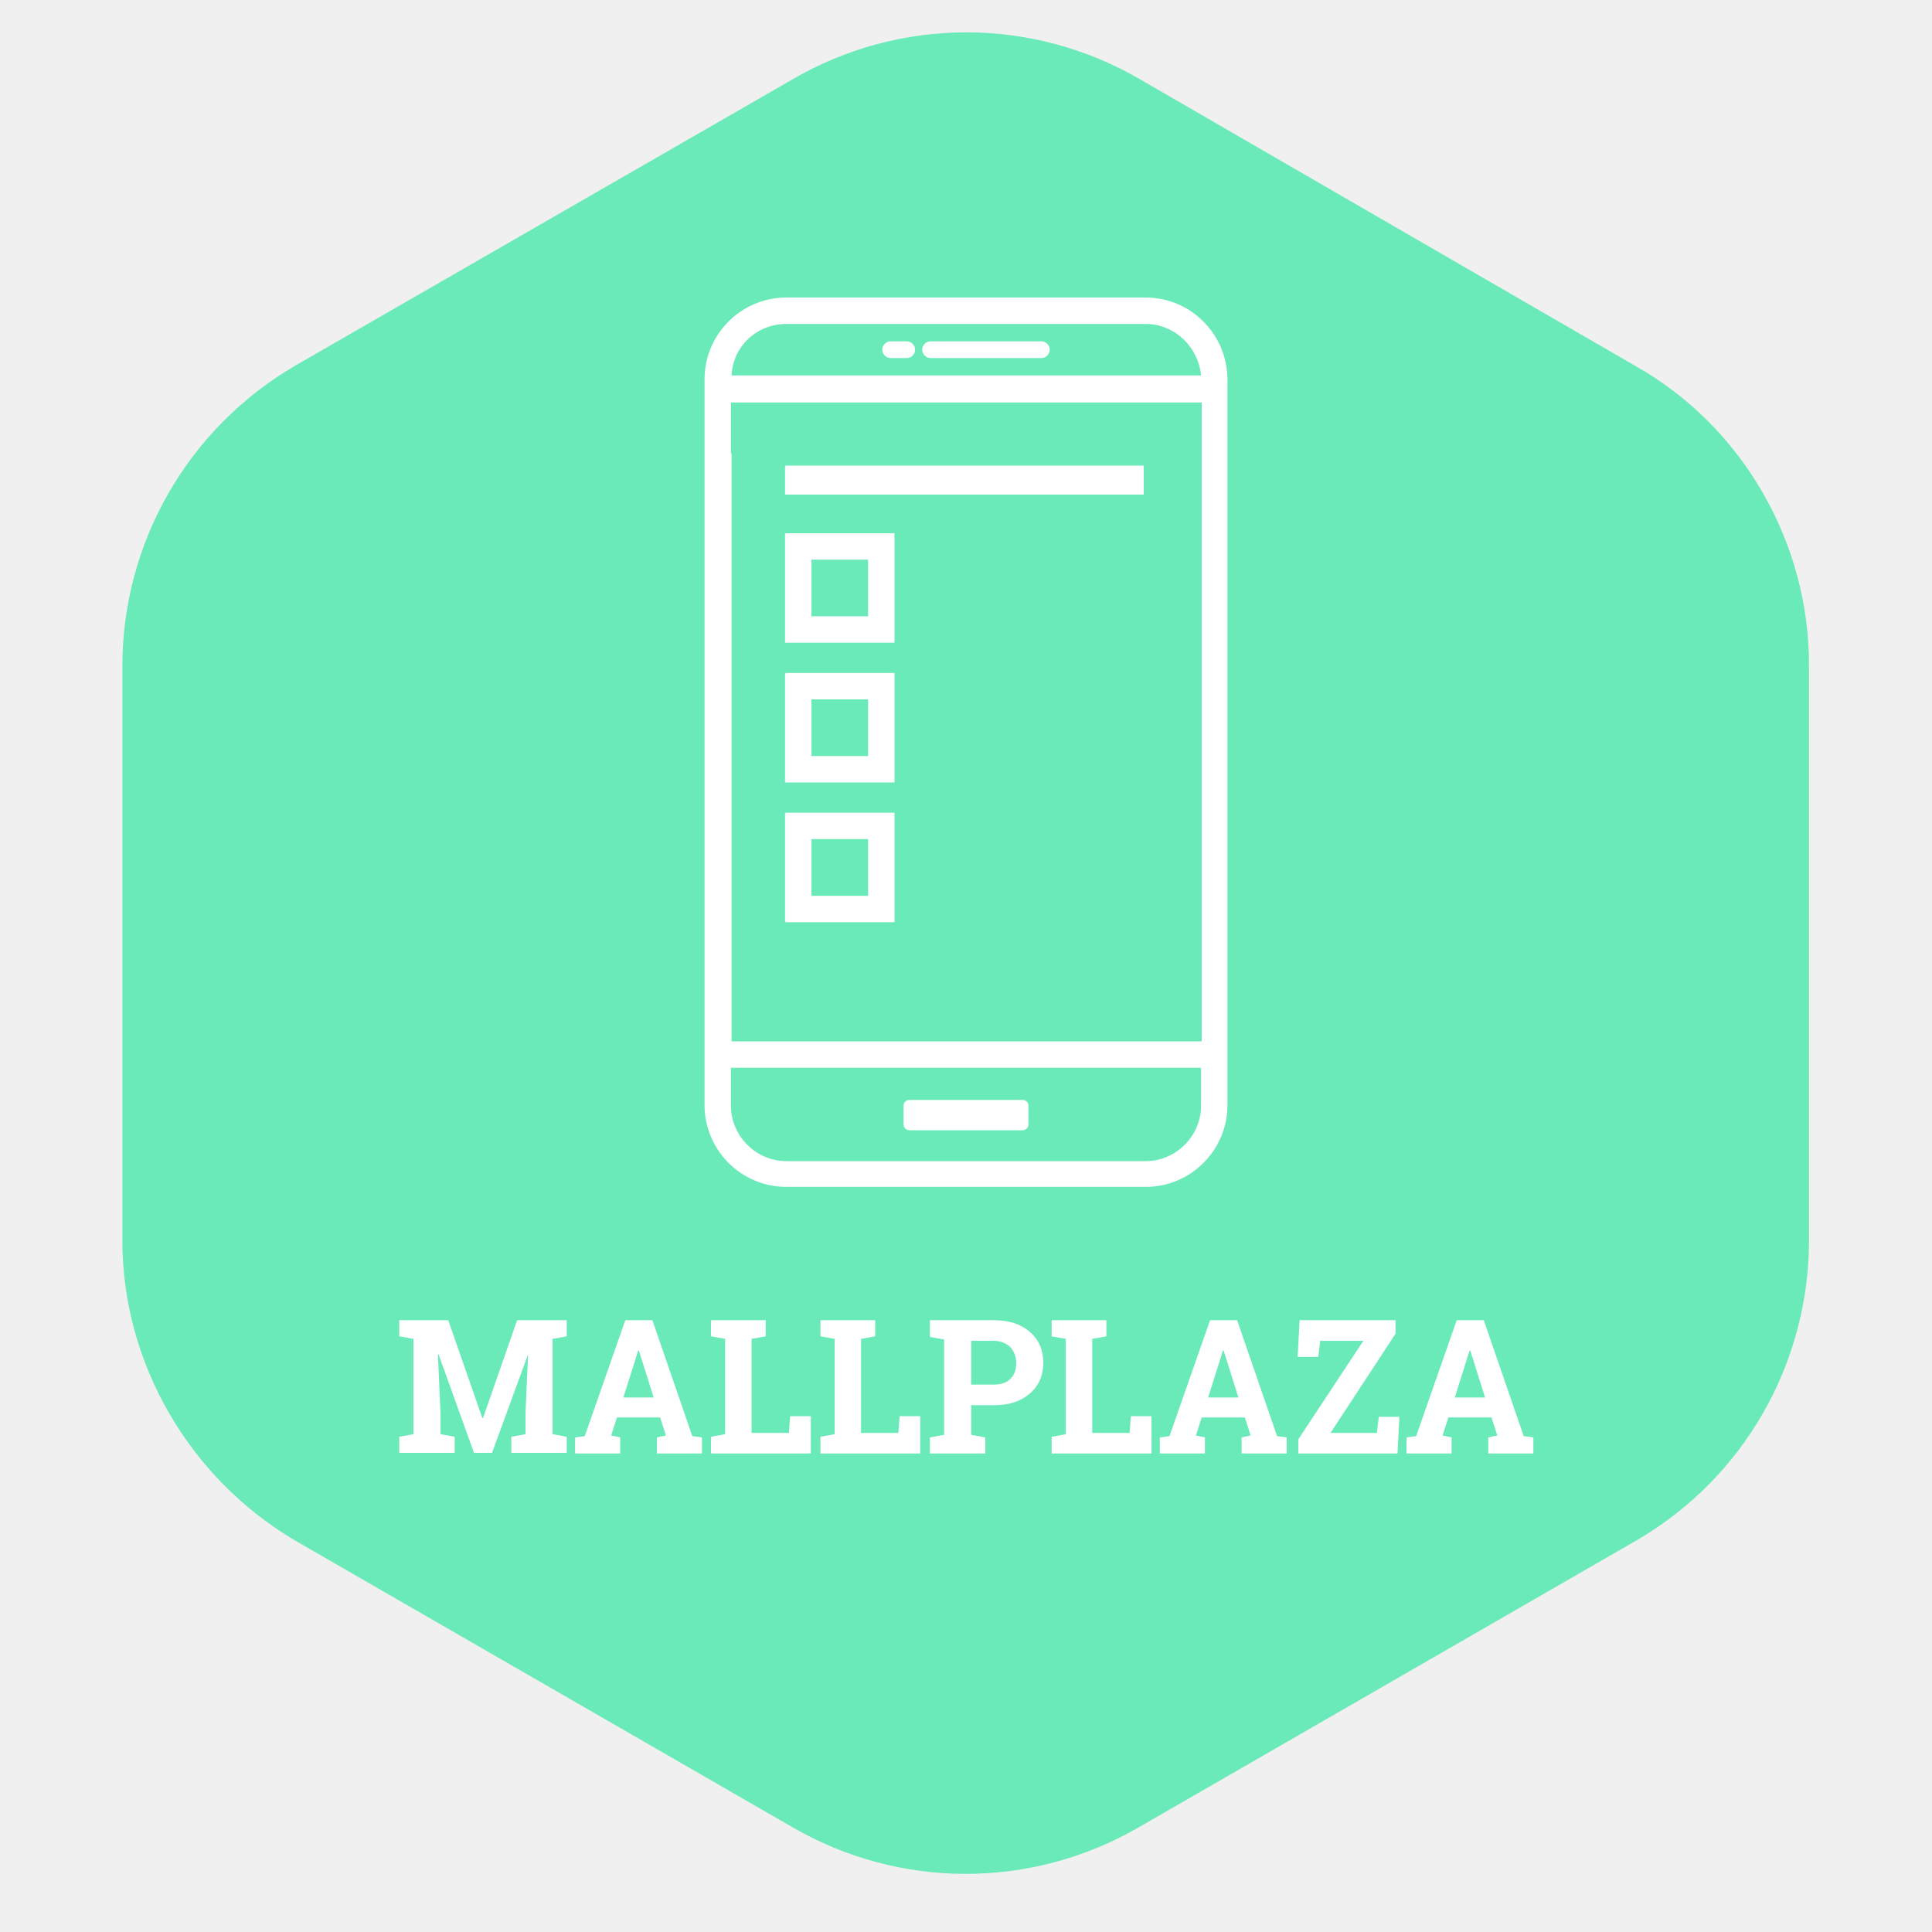
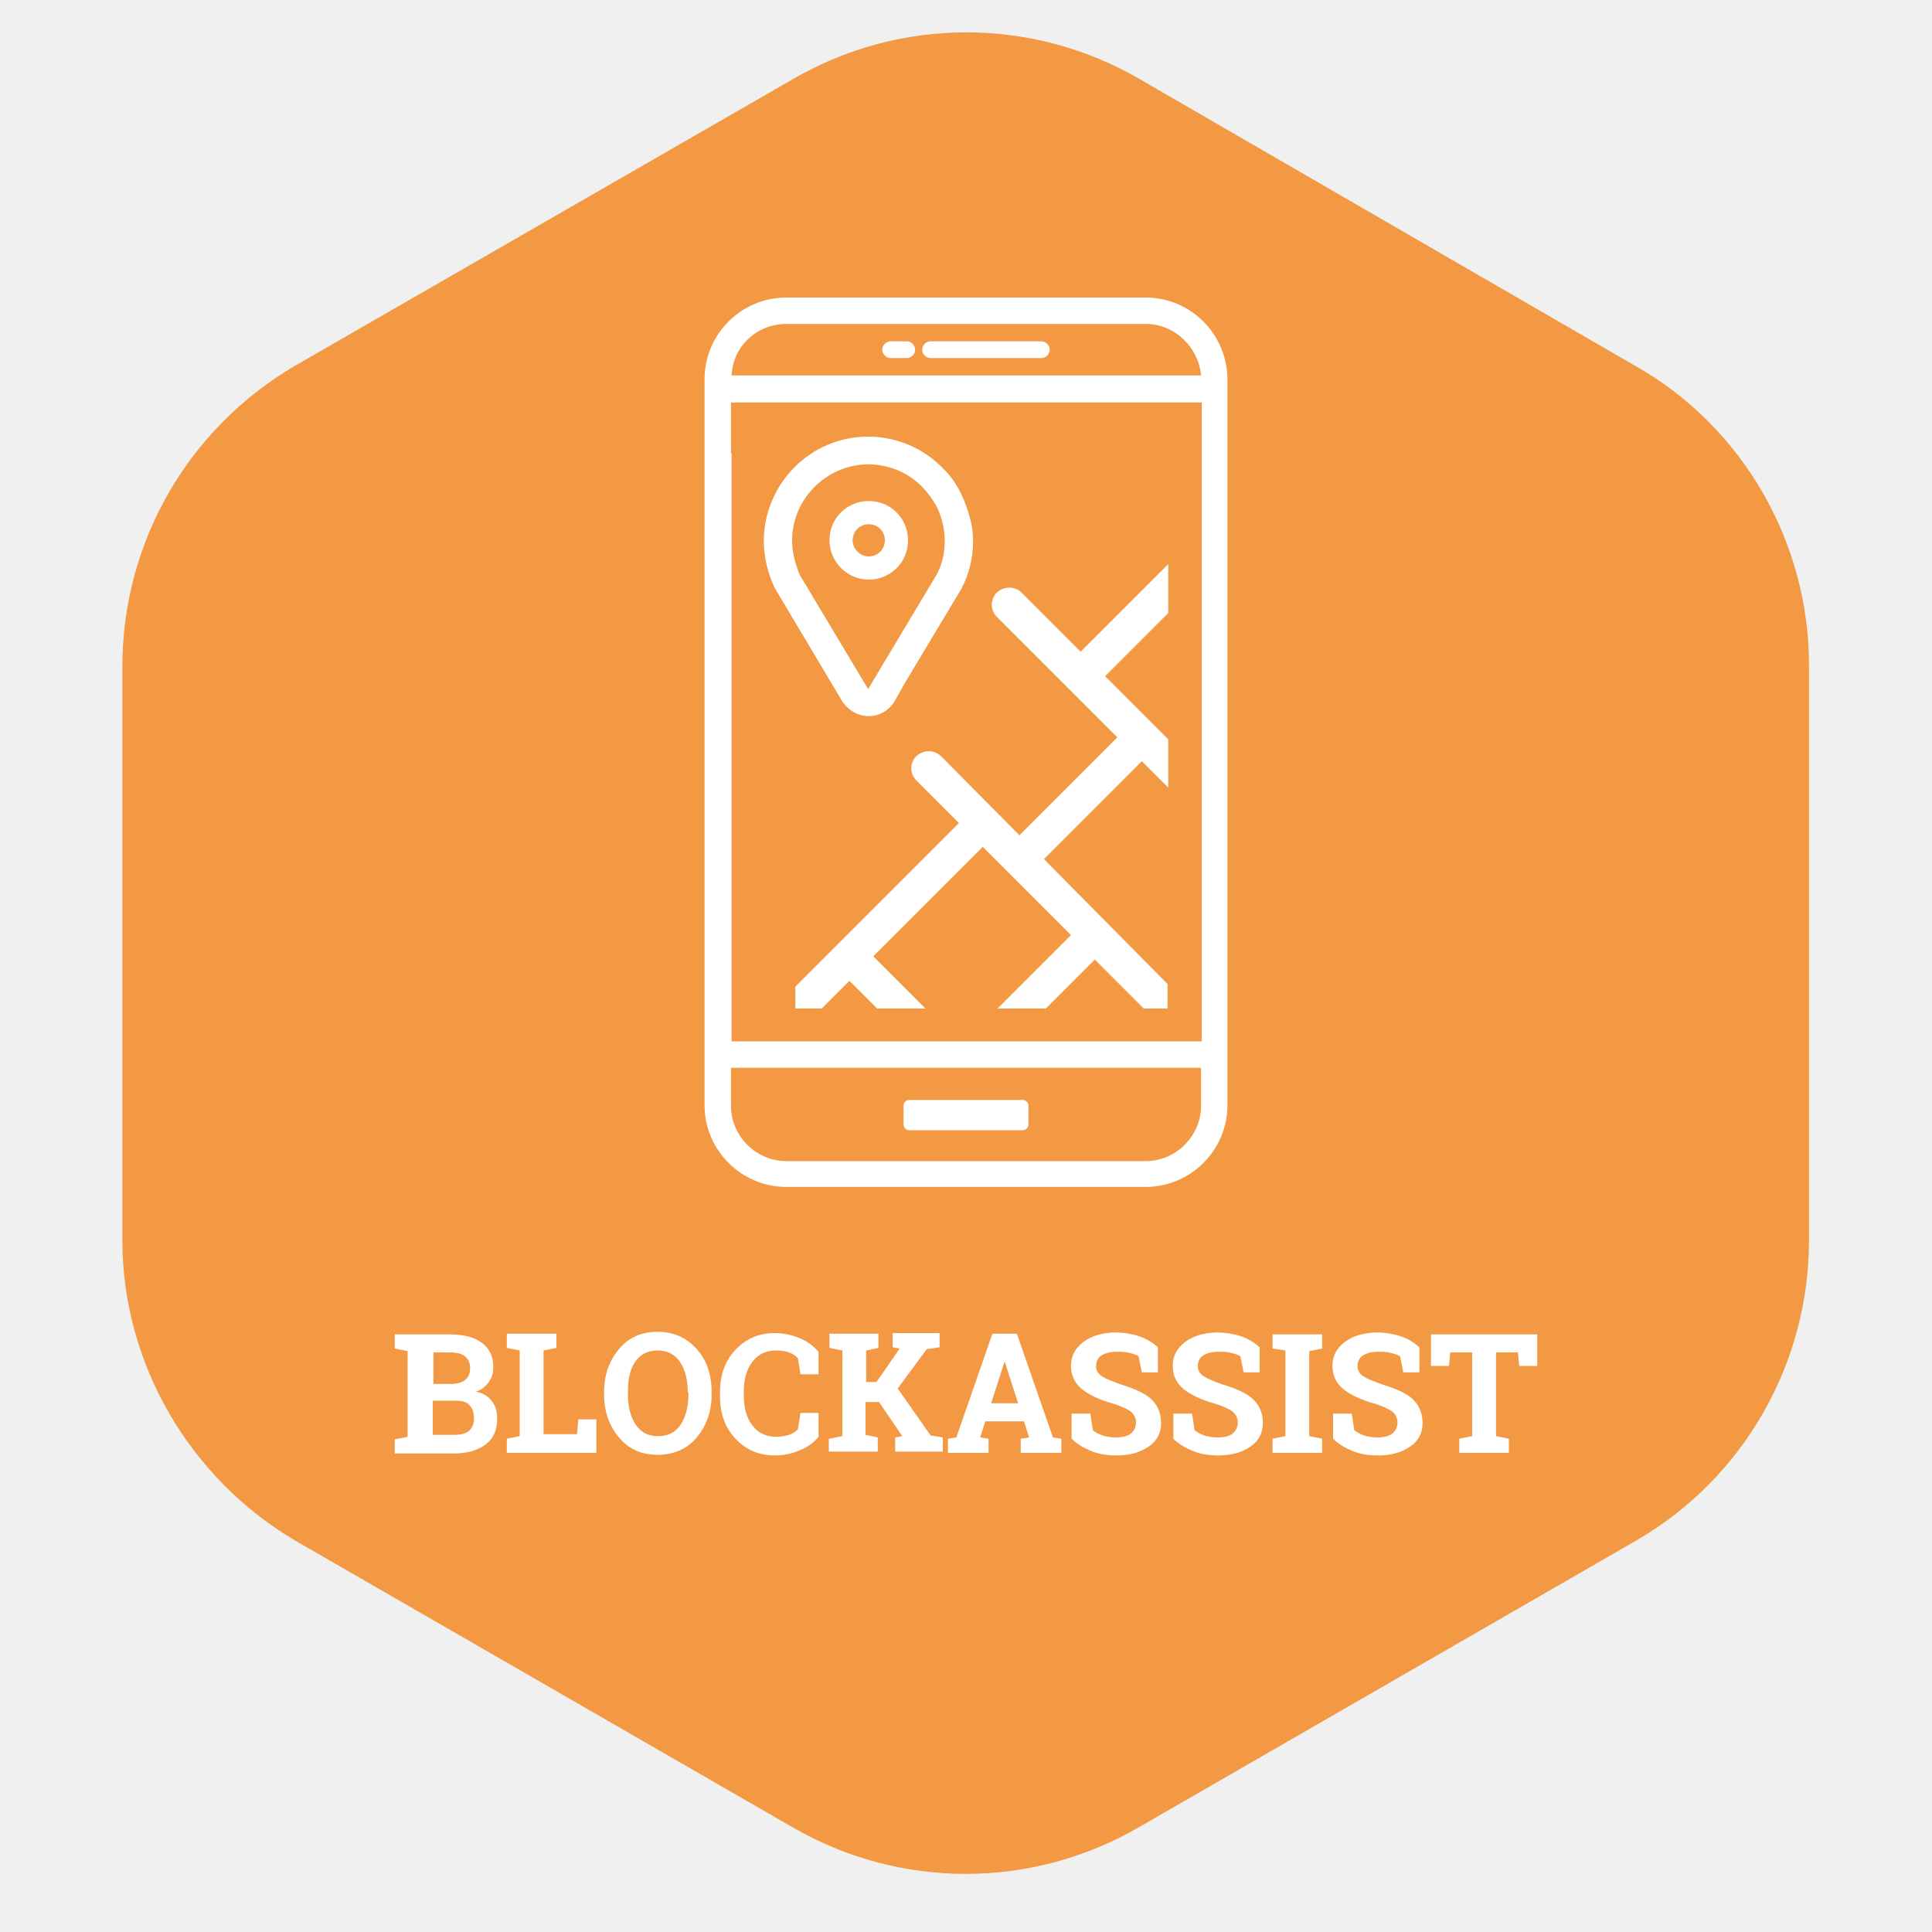
<svg xmlns="http://www.w3.org/2000/svg" version="1.1" id="Capa_1" x="0px" y="0px" viewBox="0 0 300 300" style="enable-background:new 0 0 300 300;" xml:space="preserve">
  <style type="text/css">
- 	.st0{fill:#6AEAB8;}
+ 	.st0{fill:#F39843;}
	.st1{display:none;}
	.st2{display:inline;fill:#133B52;}
	.st3{display:inline;fill:#EE5455;}
	.st4{display:inline;fill:#FACF48;}
	.st5{display:inline;fill:#6AEAB8;}
	.st6{display:inline;fill:#3AA5F7;}
	.st7{display:inline;fill:#F39843;}
	.st8{display:inline;fill:#EF6769;}
	.st9{display:inline;fill:#8D49DD;}
	.st10{display:inline;fill:#0D427A;}
	.st11{fill:#FFFFFF;}
	.st12{enable-background:new    ;}
</style>
  <g>
    <path class="st0" d="M253.9,56.8L177,12.3c-16.7-9.7-37.2-9.7-53.9,0L45.8,56.8C29.1,66.6,19,84.3,19,103.5v89.1   c0,19.1,10.4,36.9,26.8,46.6l77.2,44.5c16.7,9.7,37.2,9.7,53.9,0l77.2-44.5c16.7-9.7,26.8-27.5,26.8-46.6v-89.1   C281,84.3,270.6,66.2,253.9,56.8z" />
  </g>
  <g class="st1">
    <path class="st2" d="M253.9,56.8L177,12.3c-16.7-9.7-37.2-9.7-53.9,0L45.8,56.8C29.1,66.6,19,84.3,19,103.5v89.1   c0,19.1,10.4,36.9,26.8,46.6l77.2,44.5c16.7,9.7,37.2,9.7,53.9,0l77.2-44.5c16.7-9.7,26.8-27.5,26.8-46.6v-89.1   C281,84.3,270.6,66.2,253.9,56.8z" />
  </g>
  <g id="Capa_3" class="st1">
    <path class="st3" d="M253.9,56.8L177,12.3c-16.7-9.7-37.2-9.7-53.9,0L45.8,56.8C29.1,66.6,19,84.3,19,103.5v89.1   c0,19.1,10.4,36.9,26.8,46.6l77.2,44.5c16.7,9.7,37.2,9.7,53.9,0l77.2-44.5c16.7-9.7,26.8-27.5,26.8-46.6v-89.1   C281,84.3,270.6,66.2,253.9,56.8z" />
  </g>
  <g id="Capa_4" class="st1">
    <path class="st4" d="M253.9,56.8L177,12.3c-16.7-9.7-37.2-9.7-53.9,0L45.8,56.8C29.1,66.6,19,84.3,19,103.5v89.1   c0,19.1,10.4,36.9,26.8,46.6l77.2,44.5c16.7,9.7,37.2,9.7,53.9,0l77.2-44.5c16.7-9.7,26.8-27.5,26.8-46.6v-89.1   C281,84.3,270.6,66.2,253.9,56.8z" />
  </g>
  <g id="Capa_5" class="st1">
    <path class="st5" d="M253.9,56.8L177,12.3c-16.7-9.7-37.2-9.7-53.9,0L45.8,56.8C29.1,66.6,19,84.3,19,103.5v89.1   c0,19.1,10.4,36.9,26.8,46.6l77.2,44.5c16.7,9.7,37.2,9.7,53.9,0l77.2-44.5c16.7-9.7,26.8-27.5,26.8-46.6v-89.1   C281,84.3,270.6,66.2,253.9,56.8z" />
  </g>
  <g id="Capa_6" class="st1">
    <path class="st6" d="M253.9,56.8L177,12.3c-16.7-9.7-37.2-9.7-53.9,0L45.8,56.8C29.1,66.6,19,84.3,19,103.5v89.1   c0,19.1,10.4,36.9,26.8,46.6l77.2,44.5c16.7,9.7,37.2,9.7,53.9,0l77.2-44.5c16.7-9.7,26.8-27.5,26.8-46.6v-89.1   C281,84.3,270.6,66.2,253.9,56.8z" />
  </g>
  <g id="Capa_7" class="st1">
    <path class="st7" d="M253.9,56.8L177,12.3c-16.7-9.7-37.2-9.7-53.9,0L45.8,56.8C29.1,66.6,19,84.3,19,103.5v89.1   c0,19.1,10.4,36.9,26.8,46.6l77.2,44.5c16.7,9.7,37.2,9.7,53.9,0l77.2-44.5c16.7-9.7,26.8-27.5,26.8-46.6v-89.1   C281,84.3,270.6,66.2,253.9,56.8z" />
  </g>
  <g id="Capa_8" class="st1">
    <path class="st8" d="M253.9,56.8L177,12.3c-16.7-9.7-37.2-9.7-53.9,0L45.8,56.8C29.1,66.6,19,84.3,19,103.5v89.1   c0,19.1,10.4,36.9,26.8,46.6l77.2,44.5c16.7,9.7,37.2,9.7,53.9,0l77.2-44.5c16.7-9.7,26.8-27.5,26.8-46.6v-89.1   C281,84.3,270.6,66.2,253.9,56.8z" />
  </g>
  <g id="Capa_9" class="st1">
    <path class="st9" d="M253.9,56.8L177,12.3c-16.7-9.7-37.2-9.7-53.9,0L45.8,56.8C29.1,66.6,19,84.3,19,103.5v89.1   c0,19.1,10.4,36.9,26.8,46.6l77.2,44.5c16.7,9.7,37.2,9.7,53.9,0l77.2-44.5c16.7-9.7,26.8-27.5,26.8-46.6v-89.1   C281,84.3,270.6,66.2,253.9,56.8z" />
  </g>
  <g id="Capa_10" class="st1">
    <path class="st10" d="M253.9,56.8L177,12.3c-16.7-9.7-37.2-9.7-53.9,0L45.8,56.8C29.1,66.6,19,84.3,19,103.5v89.1   c0,19.1,10.4,36.9,26.8,46.6l77.2,44.5c16.7,9.7,37.2,9.7,53.9,0l77.2-44.5c16.7-9.7,26.8-27.5,26.8-46.6v-89.1   C281,84.3,270.6,66.2,253.9,56.8z" />
  </g>
  <g>
    <g>
      <g>
        <path class="st11" d="M177.9,46.2h-55.8c-7,0-12.7,5.7-12.7,12.7v2.8v0.7v2v5.9v101.3c0,7,5.7,12.7,12.7,12.7h9.5h36.8h9.5     c7,0,12.7-5.7,12.7-12.7V70.4v-5.9v-2v-0.7V59C190.6,51.9,184.9,46.2,177.9,46.2z M122.1,50.3h55.8c4.5,0,8.2,3.6,8.6,8h-8.7     h-55.5h-8.7C113.8,53.8,117.5,50.3,122.1,50.3z M113.5,70.4v-5.9v-2l0,0h8.8h55.5h8.8l0,0v2v5.9v91.3h-73V70.4H113.5z      M186.5,171.7c0,4.7-3.9,8.6-8.6,8.6h-9.5h-36.8h-9.5c-4.7,0-8.6-3.9-8.6-8.6v-5.9h73V171.7z" />
      </g>
    </g>
    <g>
      <g>
        <path class="st11" d="M161.7,55.6h-17.2c-0.7,0-1.3-0.6-1.3-1.3s0.6-1.3,1.3-1.3h17.2c0.7,0,1.3,0.6,1.3,1.3     S162.4,55.6,161.7,55.6z" />
      </g>
      <g>
        <path class="st11" d="M140.8,55.6h-2.5c-0.7,0-1.3-0.6-1.3-1.3s0.6-1.3,1.3-1.3h2.5c0.7,0,1.3,0.6,1.3,1.3S141.5,55.6,140.8,55.6     z" />
      </g>
    </g>
    <path class="st11" d="M158.8,175.5h-17.6c-0.5,0-0.9-0.4-0.9-0.9v-2.9c0-0.5,0.4-0.9,0.9-0.9h17.6c0.5,0,0.9,0.4,0.9,0.9v2.9   C159.7,175.1,159.3,175.5,158.8,175.5z" />
    <g>
-       <path class="st11" d="M138.9,143.2v-17h-17v17H138.9z M126,139.1v-8.8h8.8v8.8C134.8,139.1,126,139.1,126,139.1z" />
-       <path class="st11" d="M121.9,104.5v17h17v-17H121.9z M134.8,108.6v8.8H126v-8.8H134.8z" />
-       <path class="st11" d="M121.9,82.8v17h17v-17H121.9z M134.8,86.9v8.8H126v-8.8H134.8z" />
-       <g>
-         <rect x="121.9" y="72.3" class="st11" width="55.7" height="4.5" />
-       </g>
+       <path class="st11" d="M181.4,87.6l-13.6,13.6l-9.2-9.2c-1-1-2.7-1-3.8,0c-0.5,0.5-0.8,1.2-0.8,1.9c0,0.7,0.3,1.4,0.8,1.9    l18.7,18.7l-15.2,15.2l-12.2-12.3c-1-1-2.7-1-3.8,0c-0.5,0.5-0.8,1.2-0.8,1.9s0.3,1.4,0.8,1.9l6.6,6.6l-25.4,25.4v3.4h4.1l4.3-4.3    l4.3,4.3h7.5l-8.1-8.1l17-17l13.7,13.7l-11.4,11.4h7.5l7.6-7.6l7.6,7.6h3.7v-3.8l-19.2-19.4l15.2-15.2l4.1,4.1v-7.5l-9.8-9.8    l9.8-9.8V87.6z" />
+       <path class="st11" d="M134.9,111.2c1.6,0,3-0.8,3.9-2.1l0,0l0.2-0.4c0.3-0.5,0.7-1.2,1.6-2.8c4.1-6.8,8.5-14.2,8.7-14.5    c1.2-2.3,1.8-4.8,1.8-7.3c0-1.1-0.1-2.3-0.5-3.7c-0.6-2.2-1.4-4.1-2.5-5.7l-0.3-0.4c-0.3-0.4-0.6-0.8-0.9-1.1l-0.1-0.1    c-0.2-0.2-0.4-0.4-0.6-0.6c-3-3-7.1-4.7-11.4-4.7h-0.2c-8.8,0.1-15.9,7.3-16,16.1c0,2.5,0.6,5.1,1.7,7.4l10.6,17.8    C131.9,110.4,133.3,111.2,134.9,111.2z M123,83.9c0-6.4,5.3-11.7,11.7-11.8h0.1c3.1,0,6.1,1.2,8.3,3.4c0.8,0.8,1.4,1.6,2,2.6    l0.1,0.1c1,1.8,1.5,3.8,1.5,5.8c0,1.9-0.4,3.7-1.3,5.3L134.8,107l-10.6-17.7C123.5,87.6,123,85.8,123,83.9z" />
+       <path class="st11" d="M134.9,90c3.4,0,6.1-2.7,6.1-6.1s-2.7-6.1-6.1-6.1s-6.1,2.7-6.1,6.1C128.8,87.2,131.5,90,134.9,90z     M132.4,83.9c0-1.4,1.1-2.5,2.5-2.5s2.5,1.1,2.5,2.5s-1.1,2.5-2.5,2.5S132.4,85.2,132.4,83.9z" />
    </g>
  </g>
  <g class="st12">
-     <path class="st11" d="M82,210.3L82,210.3l-5.6,15.3h-2.8l-5.5-15.3l-0.1,0l0.4,9.1v3.3l2.2,0.4v2.5h-8.6v-2.5l2.2-0.4v-14.8   l-2.2-0.4V205h2.2h5.4l5.3,15.2H75l5.3-15.2H88v2.5l-2.2,0.4v14.8l2.2,0.4v2.5h-8.6v-2.5l2.2-0.4v-3.3L82,210.3z" />
-     <path class="st11" d="M89.3,223.2l1.5-0.2l6.3-18h4.2l6.2,18l1.5,0.2v2.5h-7v-2.5l1.4-0.3l-0.9-2.8h-6.7l-0.9,2.8l1.4,0.3v2.5h-7   V223.2z M96.8,217h4.7l-2.3-7.3h-0.1L96.8,217z" />
-     <path class="st11" d="M110.4,225.6v-2.5l2.2-0.4v-14.8l-2.2-0.4V205h2.2h4.1h2.2v2.5l-2.2,0.4v14.6h5.8l0.2-2.6h3.2v5.8H110.4z" />
-     <path class="st11" d="M127.4,225.6v-2.5l2.2-0.4v-14.8l-2.2-0.4V205h2.2h4.1h2.2v2.5l-2.2,0.4v14.6h5.8l0.2-2.6h3.2v5.8H127.4z" />
-     <path class="st11" d="M154.3,205c2.4,0,4.2,0.6,5.6,1.8s2.1,2.8,2.1,4.8c0,2-0.7,3.6-2.1,4.8c-1.4,1.2-3.2,1.8-5.6,1.8h-3.5v4.6   l2.2,0.4v2.5h-8.6v-2.5l2.2-0.4v-14.8l-2.2-0.4V205h2.2H154.3z M150.8,215h3.5c1.2,0,2-0.3,2.6-0.9c0.6-0.6,0.9-1.4,0.9-2.4   c0-1-0.3-1.8-0.9-2.5c-0.6-0.6-1.5-1-2.6-1h-3.5V215z" />
-     <path class="st11" d="M163.3,225.6v-2.5l2.2-0.4v-14.8l-2.2-0.4V205h2.2h4.1h2.2v2.5l-2.2,0.4v14.6h5.8l0.2-2.6h3.2v5.8H163.3z" />
-     <path class="st11" d="M180.1,223.2l1.5-0.2l6.3-18h4.2l6.2,18l1.5,0.2v2.5h-7v-2.5l1.4-0.3l-0.9-2.8h-6.7l-0.9,2.8l1.4,0.3v2.5h-7   V223.2z M187.6,217h4.7l-2.3-7.3h-0.1L187.6,217z" />
-     <path class="st11" d="M216.7,205v2.1l-10.1,15.4h7.2l0.3-2.5h3.2l-0.3,5.7h-15.4v-2.2l10.1-15.3H205l-0.3,2.5h-3.2l0.3-5.7H216.7z" />
-     <path class="st11" d="M218.4,223.2l1.5-0.2l6.3-18h4.2l6.2,18l1.5,0.2v2.5h-7v-2.5l1.4-0.3l-0.9-2.8h-6.7l-0.9,2.8l1.4,0.3v2.5h-7   V223.2z M225.9,217h4.7l-2.3-7.3h-0.1L225.9,217z" />
+     <path class="st11" d="M69.7,207.2c2.2,0,3.9,0.4,5.1,1.3s1.8,2.1,1.8,3.8c0,0.9-0.2,1.6-0.7,2.3c-0.5,0.7-1.1,1.2-2,1.5   c1.1,0.2,1.9,0.7,2.5,1.5s0.8,1.7,0.8,2.7c0,1.8-0.6,3.1-1.8,4c-1.2,0.9-2.8,1.4-5,1.4h-9.1v-2.2l2-0.4v-13.3l-2-0.4v-2.2h2H69.7z    M67.2,214.9h2.7c1,0,1.8-0.2,2.3-0.6s0.8-1,0.8-1.8c0-0.9-0.3-1.5-0.8-1.9s-1.3-0.6-2.4-0.6h-2.5V214.9z M67.2,217.5v5.3h3.4   c1,0,1.7-0.2,2.2-0.6c0.5-0.4,0.8-1.1,0.8-1.9c0-0.9-0.2-1.6-0.7-2.1c-0.4-0.5-1.1-0.7-2.1-0.7H67.2z" />
+     <path class="st11" d="M78.7,225.6v-2.2l2-0.4v-13.3l-2-0.4v-2.2h2h3.7h2v2.2l-2,0.4v13h5.2l0.2-2.3h2.8v5.2H78.7z" />
+     <path class="st11" d="M110.5,216.5c0,2.7-0.8,4.9-2.3,6.7s-3.6,2.7-6.1,2.7c-2.5,0-4.5-0.9-6-2.7s-2.3-4-2.3-6.7v-0.3   c0-2.7,0.8-4.9,2.3-6.7s3.5-2.7,6-2.7c2.5,0,4.5,0.9,6.1,2.7s2.3,4,2.3,6.7V216.5z M106.8,216.2c0-1.9-0.4-3.5-1.2-4.7   s-2-1.8-3.5-1.8s-2.7,0.6-3.5,1.8s-1.1,2.7-1.1,4.7v0.3c0,1.9,0.4,3.5,1.2,4.7c0.8,1.2,1.9,1.8,3.5,1.8c1.6,0,2.7-0.6,3.5-1.8   c0.8-1.2,1.2-2.8,1.2-4.7V216.2z" />
+     <path class="st11" d="M127.1,213.4h-2.8l-0.4-2.5c-0.4-0.4-0.8-0.7-1.4-0.9s-1.2-0.3-2-0.3c-1.6,0-2.8,0.6-3.7,1.8   s-1.3,2.7-1.3,4.6v0.6c0,1.9,0.4,3.4,1.3,4.6s2.1,1.8,3.7,1.8c0.7,0,1.4-0.1,2-0.3s1.1-0.5,1.4-0.9l0.4-2.5h2.8v3.7   c-0.7,0.9-1.7,1.6-2.9,2.1c-1.2,0.5-2.4,0.8-3.9,0.8c-2.5,0-4.5-0.9-6.1-2.6s-2.4-3.9-2.4-6.6v-0.6c0-2.7,0.8-4.9,2.4-6.6   s3.6-2.6,6.1-2.6c1.4,0,2.7,0.3,3.9,0.8c1.2,0.5,2.1,1.2,2.9,2.1V213.4z" />
+     <path class="st11" d="M128.8,223.4l2-0.4v-13.3l-2-0.4v-2.2h7.6v2.2l-1.9,0.4v4.9h1.6l3.6-5.2l-1.1-0.2v-2.2h7.3v2.2l-2,0.3   l-4.5,6.1l5.1,7.3l1.9,0.3v2.2H139v-2.2l1.1-0.2l-3.6-5.3h-2.1v5.1l1.9,0.4v2.2h-7.6V223.4z" />
+     <path class="st11" d="M147.2,223.4l1.3-0.2l5.6-16.1h3.8l5.6,16.1l1.3,0.2v2.2h-6.3v-2.2l1.3-0.2l-0.8-2.5h-6l-0.8,2.5l1.3,0.2v2.2   h-6.3V223.4z M153.9,217.9h4.2l-2.1-6.5H156L153.9,217.9z" />
+     <path class="st11" d="M180.1,213.1h-2.8l-0.5-2.5c-0.3-0.2-0.8-0.4-1.4-0.5c-0.6-0.2-1.3-0.2-2-0.2c-1,0-1.8,0.2-2.4,0.6   c-0.6,0.4-0.8,1-0.8,1.7c0,0.6,0.3,1.1,0.9,1.5c0.6,0.4,1.6,0.8,3,1.3c2,0.6,3.6,1.3,4.6,2.2s1.6,2.2,1.6,3.7   c0,1.6-0.6,2.8-1.9,3.7c-1.3,0.9-2.9,1.4-5,1.4c-1.5,0-2.8-0.2-4-0.7s-2.2-1.1-3-1.9v-3.9h2.9l0.4,2.6c0.4,0.3,0.9,0.6,1.5,0.8   c0.6,0.2,1.4,0.3,2.1,0.3c1,0,1.8-0.2,2.3-0.6c0.5-0.4,0.8-1,0.8-1.7c0-0.7-0.3-1.3-0.8-1.7c-0.5-0.4-1.4-0.8-2.6-1.2   c-2.2-0.6-3.9-1.4-5-2.3c-1.1-0.9-1.7-2.1-1.7-3.6c0-1.5,0.6-2.7,1.9-3.7c1.3-1,2.9-1.4,4.8-1.5c1.4,0,2.7,0.2,3.9,0.6   s2.1,1,2.9,1.7V213.1z" />
+     <path class="st11" d="M195.9,213.1h-2.8l-0.5-2.5c-0.3-0.2-0.8-0.4-1.4-0.5c-0.6-0.2-1.3-0.2-2-0.2c-1,0-1.8,0.2-2.4,0.6   c-0.6,0.4-0.8,1-0.8,1.7c0,0.6,0.3,1.1,0.9,1.5c0.6,0.4,1.6,0.8,3,1.3c2,0.6,3.6,1.3,4.6,2.2s1.6,2.2,1.6,3.7   c0,1.6-0.6,2.8-1.9,3.7c-1.3,0.9-2.9,1.4-5,1.4c-1.5,0-2.8-0.2-4-0.7s-2.2-1.1-3-1.9v-3.9h2.9l0.4,2.6c0.4,0.3,0.9,0.6,1.5,0.8   c0.6,0.2,1.4,0.3,2.1,0.3c1,0,1.8-0.2,2.3-0.6c0.5-0.4,0.8-1,0.8-1.7c0-0.7-0.3-1.3-0.8-1.7c-0.5-0.4-1.4-0.8-2.6-1.2   c-2.2-0.6-3.9-1.4-5-2.3c-1.1-0.9-1.7-2.1-1.7-3.6c0-1.5,0.6-2.7,1.9-3.7c1.3-1,2.9-1.4,4.8-1.5c1.4,0,2.7,0.2,3.9,0.6   s2.1,1,2.9,1.7V213.1z" />
+     <path class="st11" d="M197.6,209.4v-2.2h7.7v2.2l-2,0.4V223l2,0.4v2.2h-7.7v-2.2l2-0.4v-13.3L197.6,209.4z" />
+     <path class="st11" d="M220.7,213.1h-2.8l-0.5-2.5c-0.3-0.2-0.8-0.4-1.4-0.5c-0.6-0.2-1.3-0.2-2-0.2c-1,0-1.8,0.2-2.4,0.6   c-0.6,0.4-0.8,1-0.8,1.7c0,0.6,0.3,1.1,0.9,1.5c0.6,0.4,1.6,0.8,3,1.3c2,0.6,3.6,1.3,4.6,2.2s1.6,2.2,1.6,3.7   c0,1.6-0.6,2.8-1.9,3.7c-1.3,0.9-2.9,1.4-5,1.4c-1.5,0-2.8-0.2-4-0.7s-2.2-1.1-3-1.9v-3.9h2.9l0.4,2.6c0.4,0.3,0.9,0.6,1.5,0.8   c0.6,0.2,1.4,0.3,2.1,0.3c1,0,1.8-0.2,2.3-0.6c0.5-0.4,0.8-1,0.8-1.7c0-0.7-0.3-1.3-0.8-1.7c-0.5-0.4-1.4-0.8-2.6-1.2   c-2.2-0.6-3.9-1.4-5-2.3c-1.1-0.9-1.7-2.1-1.7-3.6c0-1.5,0.6-2.7,1.9-3.7c1.3-1,2.9-1.4,4.8-1.5c1.4,0,2.7,0.2,3.9,0.6   s2.1,1,2.9,1.7V213.1z" />
+     <path class="st11" d="M238.7,207.2v4.9h-2.8l-0.2-2.1h-3.4v13l2,0.4v2.2h-7.7v-2.2l2-0.4v-13h-3.4l-0.2,2.1h-2.8v-4.9H238.7z" />
  </g>
</svg>
